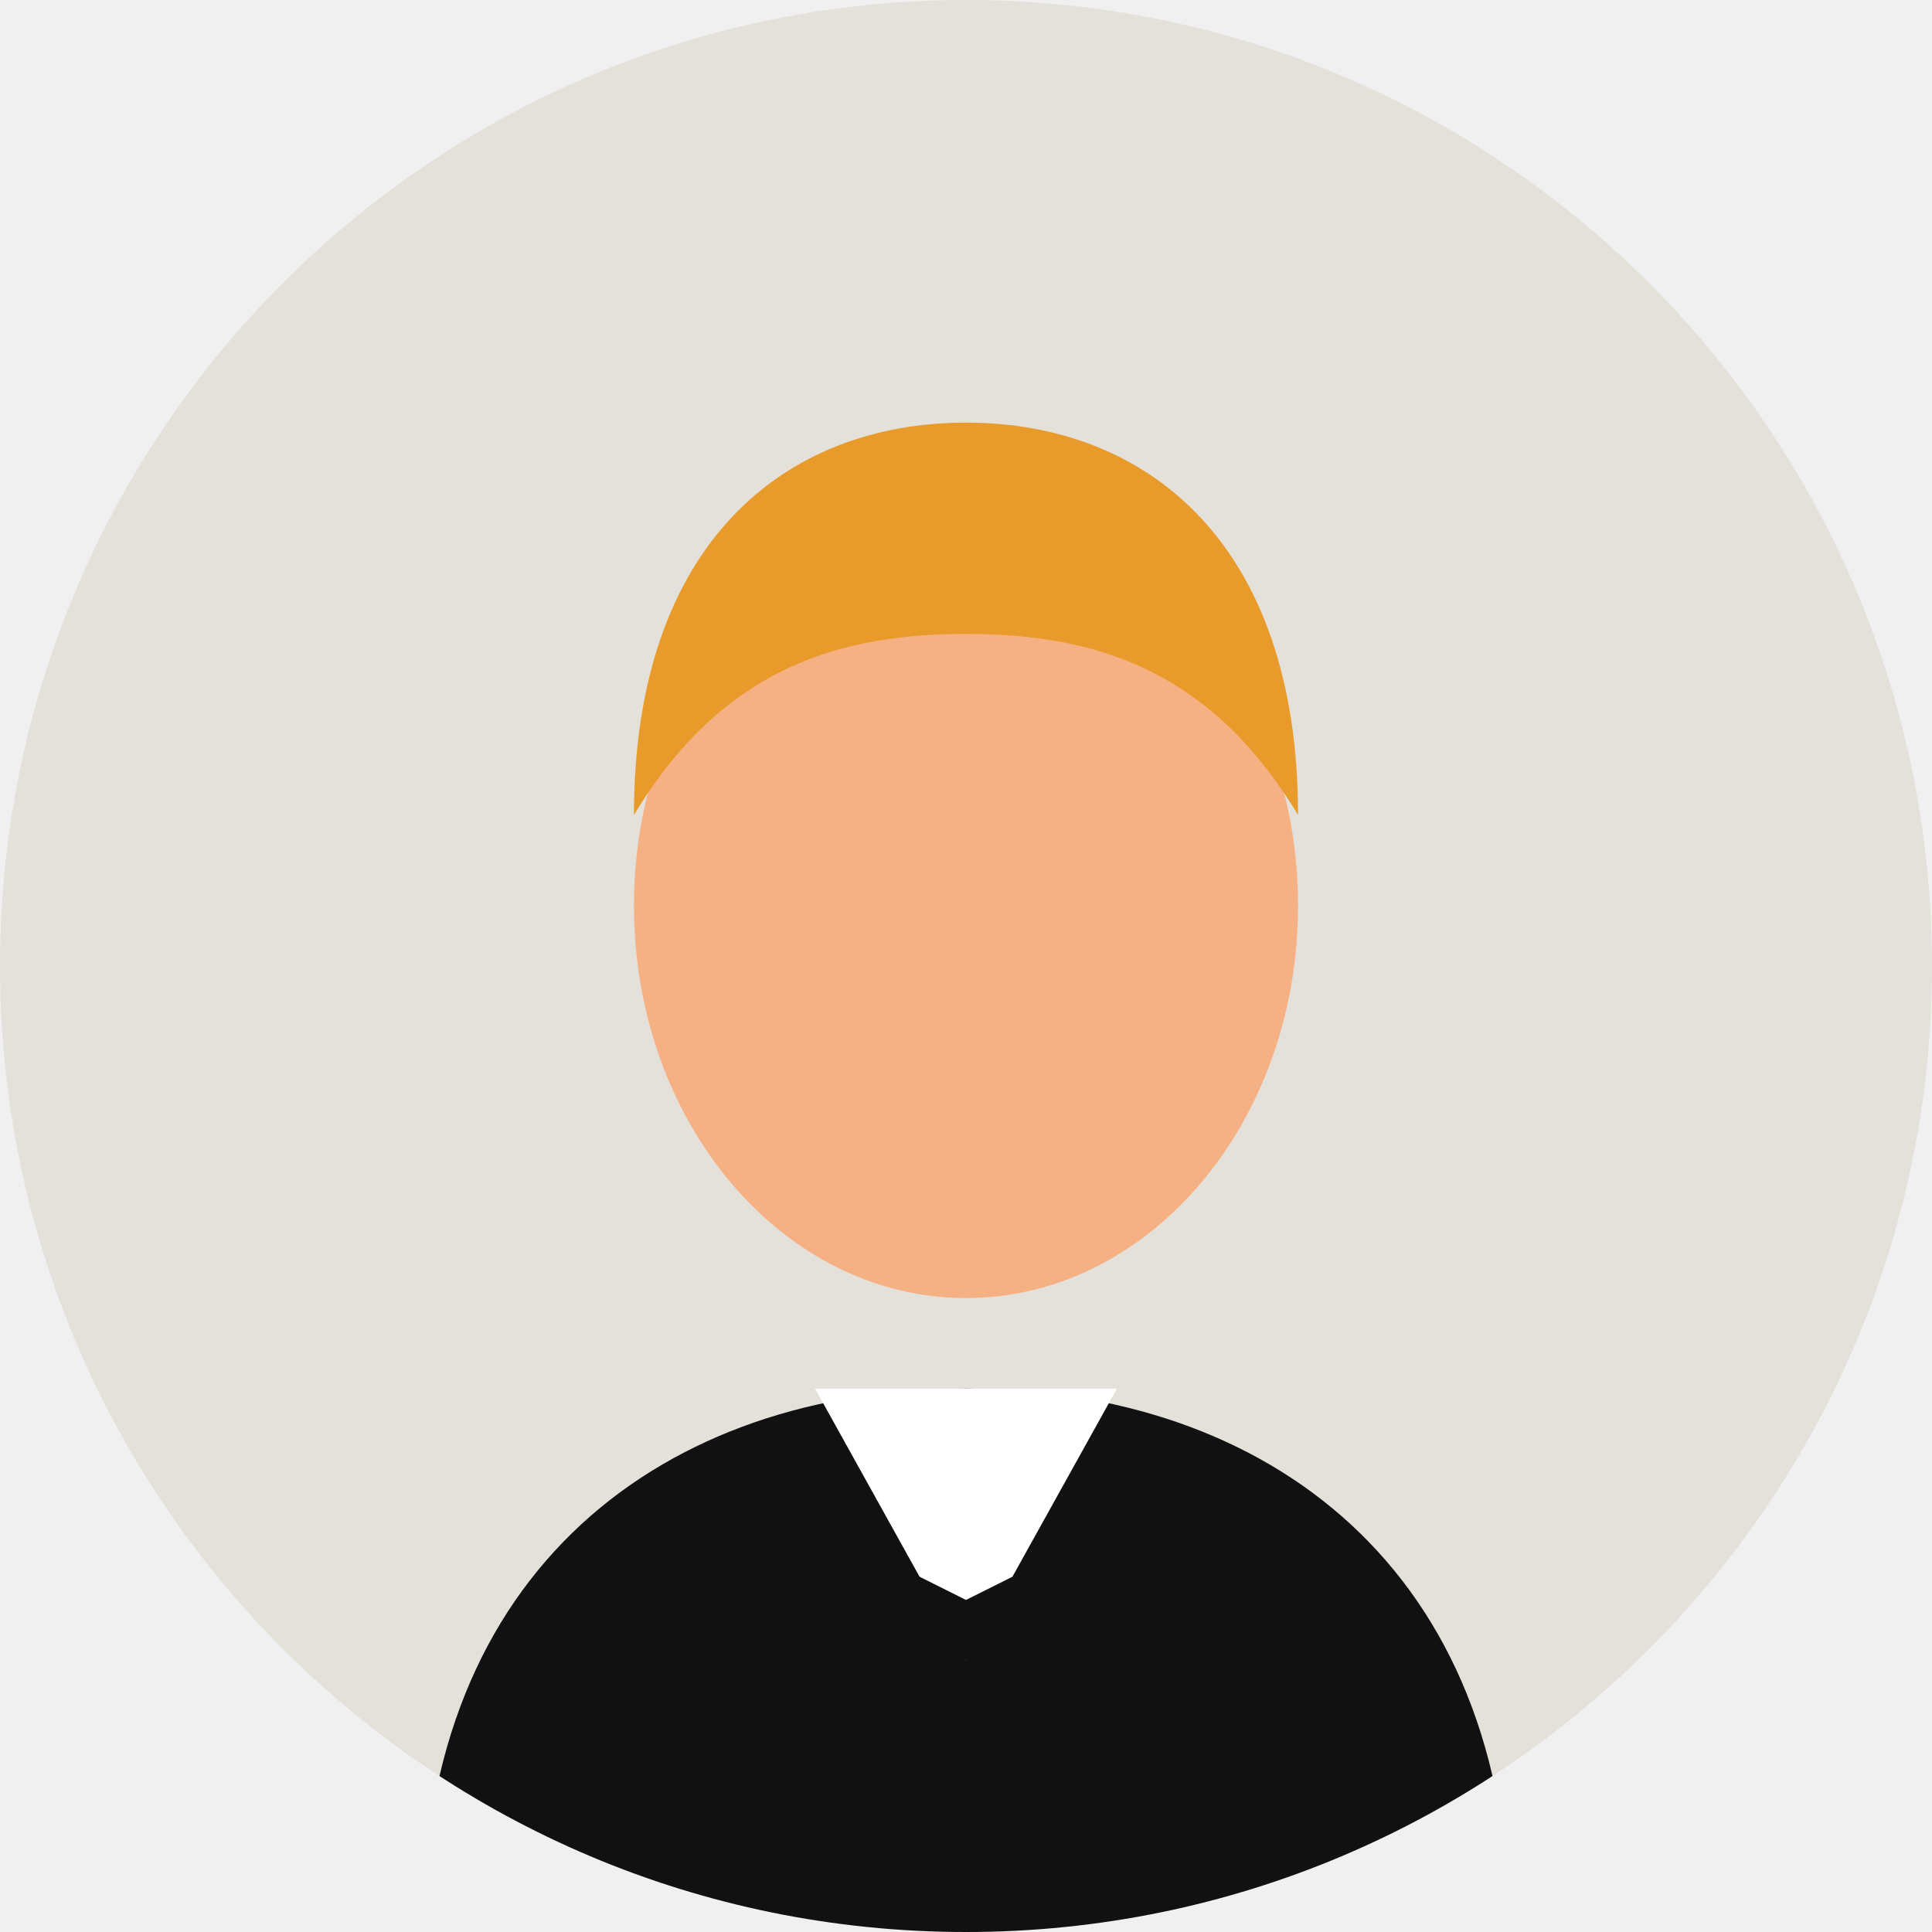
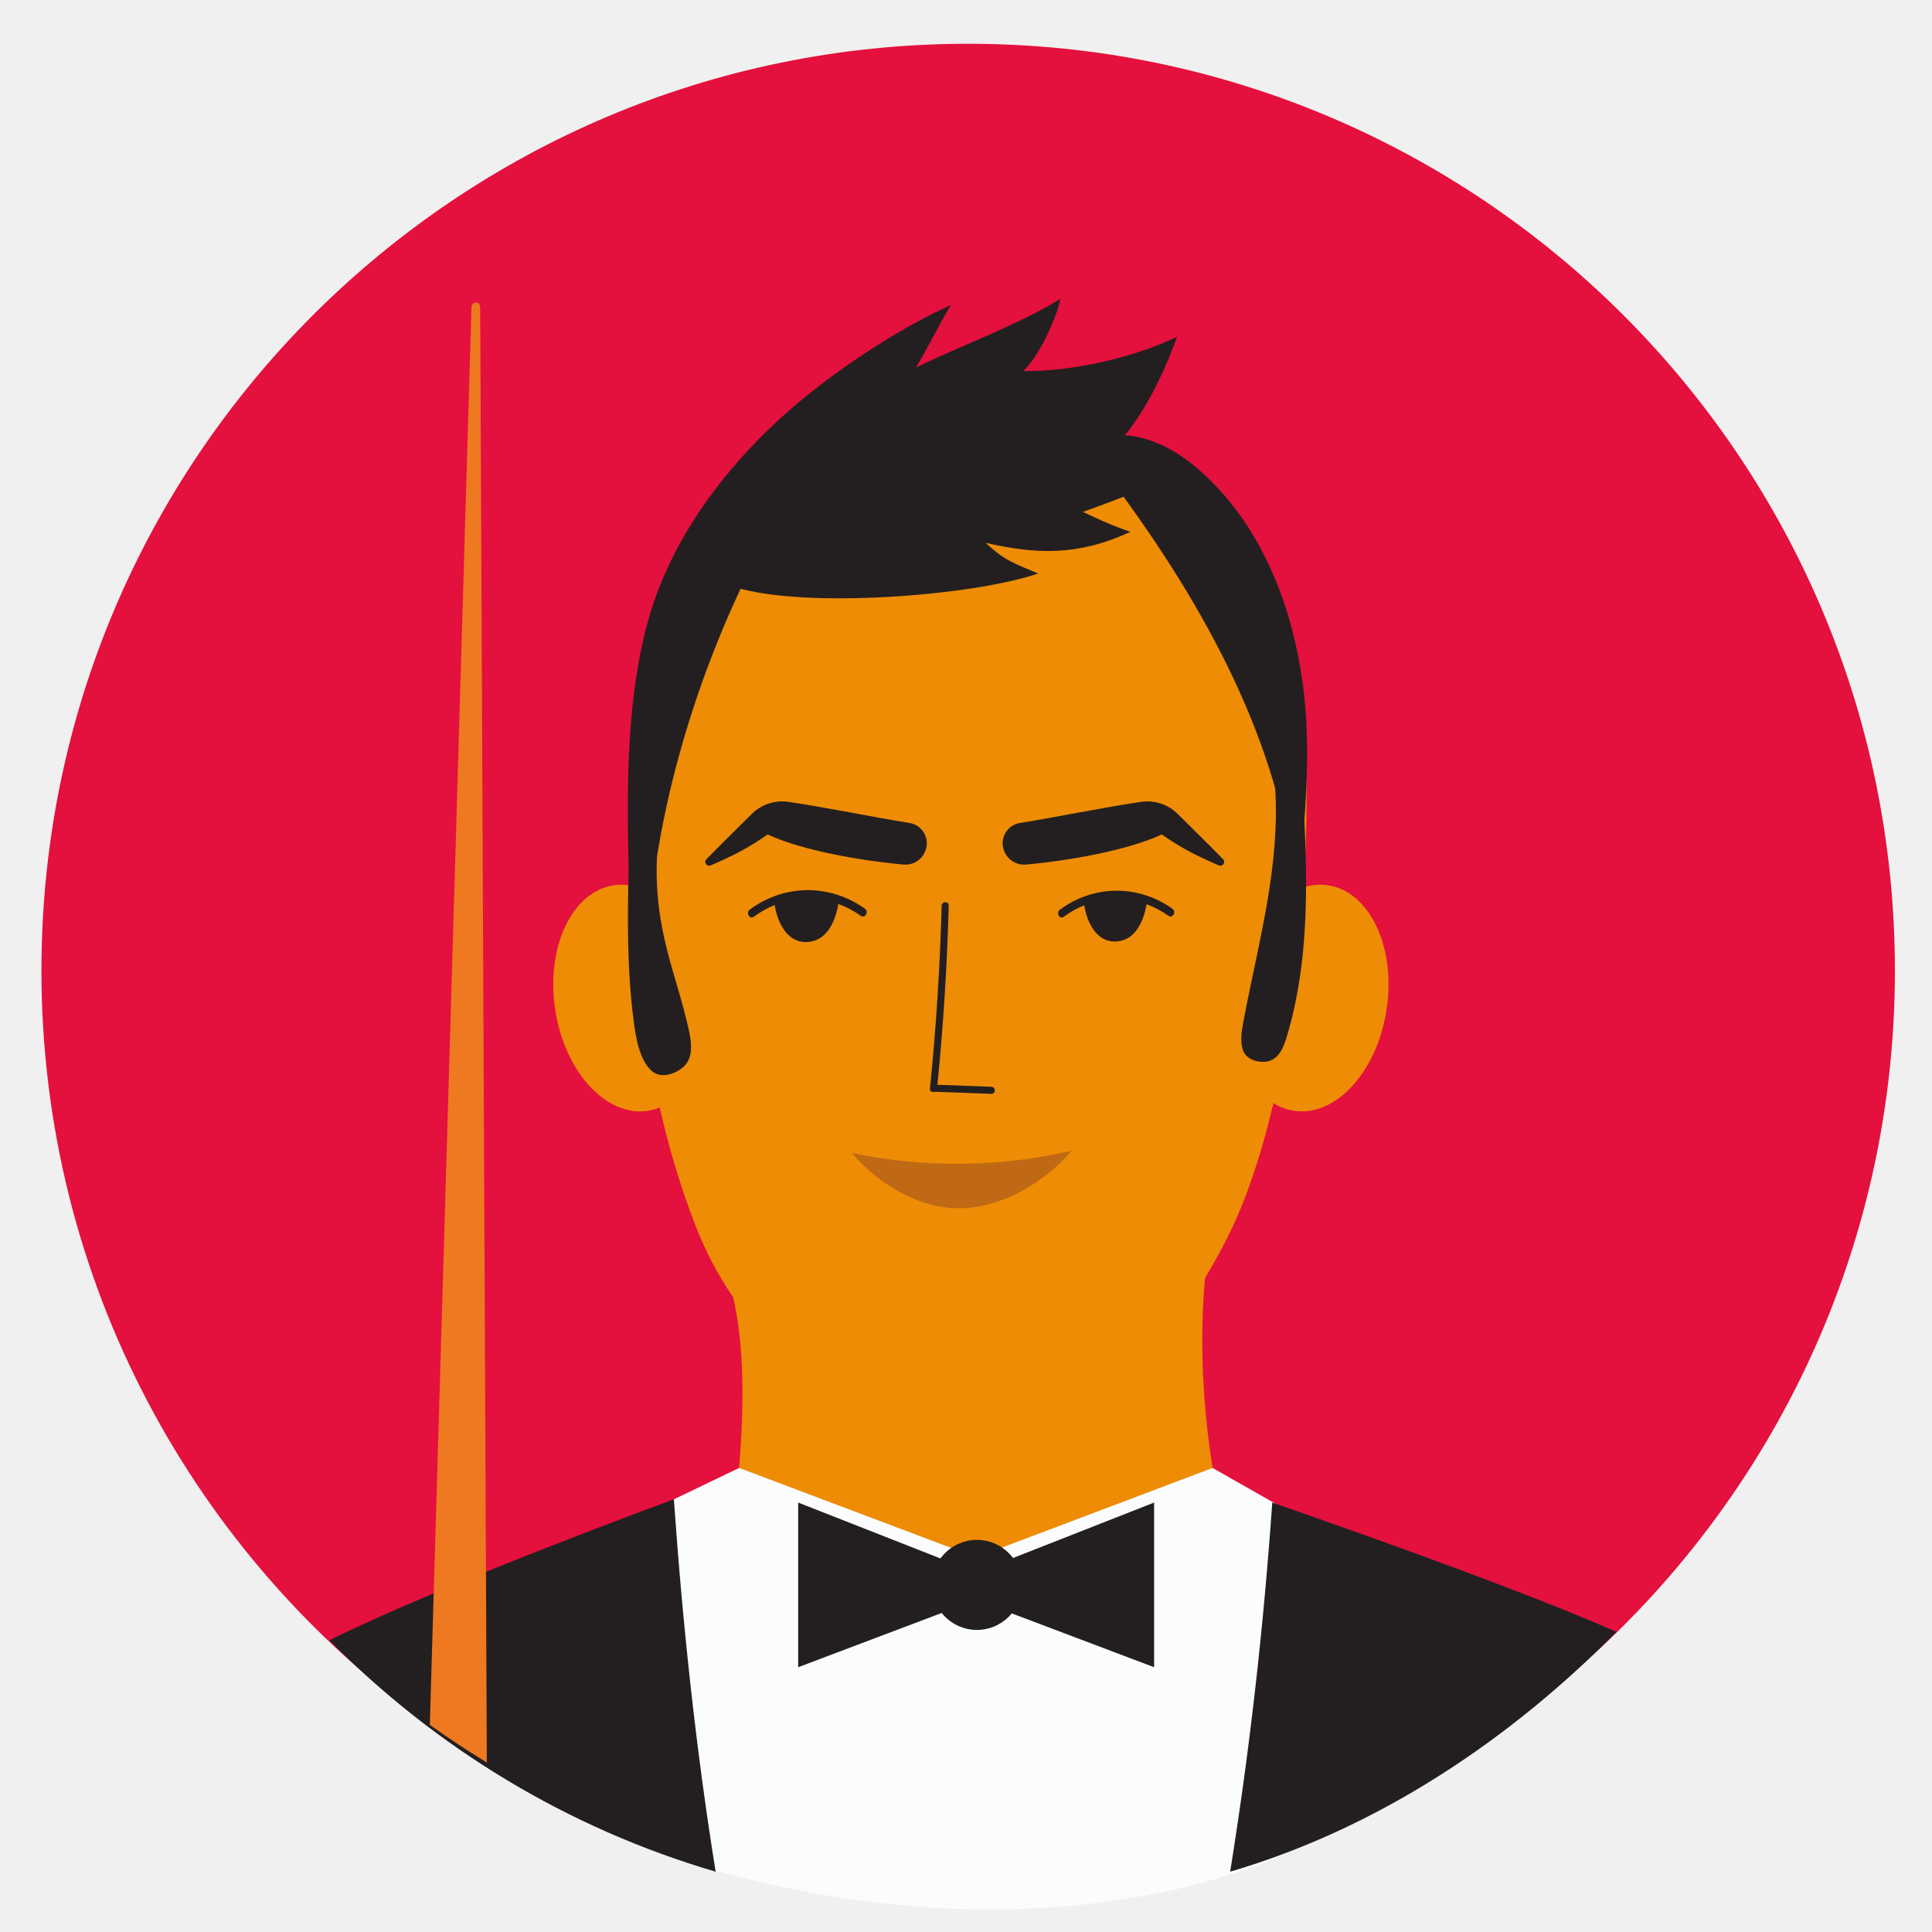
- <svg xmlns="http://www.w3.org/2000/svg" viewBox="0 0 64 64">
-   <circle cx="32" cy="32" r="32" fill="#e4e1da" />
-   <clipPath id="c">
-     <circle cx="32" cy="32" r="32" />
-   </clipPath>
-   <g clip-path="url(#c)">
-     <path d="M14 64c0-12 8-18 18-18s18 6 18 18Z" fill="#111" />
-     <path d="M27 46h10l-5 9Z" fill="#fff" />
-     <path d="M26 50l6 3 6-3-6 5Z" fill="#111" />
-     <ellipse cx="32" cy="30" rx="11" ry="13" fill="#f5b183" />
-     <path d="M21 27c0-9 5-13 11-13s11 4 11 13c-3-5-7-6-11-6s-8 1-11 6Z" fill="#e89b2a" />
+ <svg xmlns="http://www.w3.org/2000/svg" id="Layer_1" data-name="Layer 1" viewBox="0 0 1000 1000">
+   <defs>
+     <style>
+       .cls-1 {
+         fill: #ef7921;
+       }
+ 
+       .cls-2 {
+         fill: #231f20;
+       }
+ 
+       .cls-3 {
+         fill: #bf6915;
+       }
+ 
+       .cls-4 {
+         fill: #e4103d;
+       }
+ 
+       .cls-5 {
+         fill: #ee8c06;
+       }
+ 
+       .cls-6 {
+         fill: #fbfcfd;
+       }
+     </style>
+   </defs>
+   <path class="cls-4" d="M980.8,502.32c0,132.46-53.69,252.37-140.5,339.17-86.81,86.81-206.71,140.5-339.17,140.5-91.24,0-176.53-25.47-249.15-69.71-10.08-6.14-19.93-12.64-29.5-19.5C100.77,805.8,21.45,663.32,21.45,502.32c0-132.46,53.69-252.37,140.5-339.17C248.75,76.34,368.66,22.65,501.12,22.65s252.37,53.69,339.17,140.5c86.81,86.81,140.5,206.71,140.5,339.17Z" />
+   <path class="cls-5" d="M668.68,335.68c2.73,9.2,7.27,54.35,7.47,64.1,1.54,73.56-9.93,180.41-41.43,241.97-40.65,79.43-91.56,102.86-133.26,102.86-47.52,0-113.31-38.36-141.2-109.58-26.96-68.85-34.43-145.51-32.04-221.14.36-11.33.79-22.65,1.25-33.97,4.53-111.1,80.2-173.01,159.16-173.84,78.82-.82,151.33,32.72,180.04,129.61Z" />
+   <path class="cls-5" d="M631.5,614.43c-16.43,65.92-9.64,142.53,10.72,207.39-31.57,41.99-69.01,86.86-119.28,94.66-25.9,4.02-52.52-2.76-76.29-14.51-23.77-11.75-51.44-51.67-72.48-68.27,17.09-124.69,12.32-159.81-12.62-211.32,75.68,50.14,192.99,39.21,269.95-7.95Z" />
+   <path class="cls-6" d="M348.8,776.04l33.78-16.24,122.68,46.27,122.4-46.27,61.09,34.79-22.71,164.32s-126.29,65.05-320.88,1.66l3.64-184.53Z" />
+   <path class="cls-2" d="M513.14,562.51c-9.31-.34-18.62-.68-27.93-1.03,3.07-30.83,5.02-61.75,5.85-92.72.06-2.36-3.6-2.36-3.67,0-.85,31.64-2.86,63.22-6.05,94.71-.15,1.49,1.28,2.02,2.4,1.62,9.8.36,19.6.72,29.39,1.08,2.36.09,2.36-3.58,0-3.67Z" />
+   <path class="cls-3" d="M554.78,595.6c-37.48,8.63-76.41,9.03-113.94,1.19,14.56,16.76,35.09,28.77,56.05,28.61,20.95-.15,43.36-12.84,57.89-29.81Z" />
+   <path class="cls-2" d="M606.89,470.4c-17.73-12.67-40.81-12.5-58.33.49-2.13,1.58-.05,5.19,2.1,3.59,3.35-2.48,6.89-4.44,10.55-5.92,0,.03,0,.06,0,.1,1.43,8.63,6.24,19.3,16.7,18.63,9.93-.64,14.15-10.78,15.53-19.27,3.92,1.44,7.74,3.41,11.34,5.98,2.18,1.56,4.26-2.05,2.1-3.59Z" />
+   <path class="cls-2" d="M447.64,470.32c-18.11-12.94-41.69-12.77-59.58.5-2.17,1.61-.06,5.3,2.14,3.67,3.42-2.53,7.04-4.53,10.78-6.05,0,.03,0,.06,0,.1,1.46,8.82,6.37,19.72,17.06,19.03,10.15-.65,14.45-11.01,15.87-19.69,4.01,1.47,7.9,3.49,11.58,6.11,2.23,1.59,4.35-2.09,2.14-3.67Z" />
+   <path class="cls-2" d="M370.41,968.78c-76.76-22.51-145.27-64.31-199.94-119.79,59.33-29.39,176.89-72.38,178.33-72.96,4.5,64.34,11.37,129.06,21.61,192.74Z" />
+   <path class="cls-2" d="M636.73,968.78c76.76-22.51,145.27-68.64,199.94-124.13-57.61-25.49-176.71-66.36-178.15-66.94-4.5,64.34-11.55,127.38-21.79,191.06Z" />
+   <g>
+     <polygon class="cls-2" points="489.97 833.9 413.14 862.95 413.14 777.72 489.97 807.91 489.97 833.9" />
+     <polygon class="cls-2" points="520.54 833.9 597.37 862.95 597.37 777.72 520.54 807.91 520.54 833.9" />
+     <circle class="cls-2" cx="505.64" cy="820.34" r="23.31" />
  </g>
+   <ellipse class="cls-5" cx="326.49" cy="516.59" rx="39.58" ry="59.03" transform="translate(-73.66 54.7) rotate(-8.61)" />
+   <ellipse class="cls-5" cx="678.56" cy="516.59" rx="59.03" ry="39.58" transform="translate(66.2104 1110.165) rotate(-81.3898)" />
+   <path class="cls-2" d="M325.33,446.81c.31,12.19,3.83,24.29,10.13,34.74,4.69-61.01,22.32-122.57,48.39-177.93,80.45-6.22,158.68-28.35,232.5-60.94-12.97-.57-27.31-6.01-39.07-11.52,14.71-15.93,24.49-36.48,31.98-56.83-23.54,11.2-54.84,18.03-79.62,17.72,8.31-7.88,16.67-26.25,19.34-37.39-24.09,14.42-46.94,22.17-74.91,35.57,6.52-10.65,11.62-21.68,18.14-32.33-26.91,11.98-62.91,35.34-88.64,58.93-30.3,27.77-56.15,63.08-67.58,102.56-11.43,39.48-11.69,86.32-10.66,127.41Z" />
+   <path class="cls-2" d="M581.57,257.12c46.09,63.47,84,134.57,89.76,212.8,3.24-39.57,8.34-78.8,2.68-118.1-5.66-39.3-21.08-78.44-50.04-105.6-10.84-10.17-23.96-18.71-38.69-20.65-6.16-.81-13.73.36-16.27,6.03-1.9,4.24.04,9.41,3.38,12.63,3.35,3.22,4.83,11.27,9.18,12.9Z" />
+   <path class="cls-2" d="M380.75,304c36.52,11.16,122.92,4.37,156.59-7.15-12.23-5.17-17.53-6.76-27.18-15.89,26.27,6.01,47.79,6.89,74.92-5.68-18.37-6.24-38.41-17.25-55.56-26.33-34.42-18.21-119.71,29.12-148.78,55.04Z" />
+   <path class="cls-2" d="M658.21,451.71c-3.35,25.94-9.81,51.36-14.63,77.07-.87,4.67-1.69,9.54-.45,14.12,1.24,4.59,5.87,6.69,10.62,6.72,6.85.04,10.01-5.57,12.01-12.12,13.32-43.6,10.79-89.71,8.17-135.26-.31-5.45-2.74-19.81-8.88-21.91-9.13-3.12-7.27,8.72-6.58,13.18,2.97,19.26,2.23,38.94-.26,58.2Z" />
+   <path class="cls-2" d="M325.42,449.11c-.71,26.06-.83,52.46,2.43,78.32,1.1,8.7,2.98,21.57,9.77,27.13,4.67,3.83,12.04,1.45,16.45-2.66,4.9-4.57,3.85-12.47,2.41-19.01-6.39-29.05-18.11-51.34-16.43-89.55-3.66.62-10.96,5.15-14.62,5.77Z" />
+   <path class="cls-2" d="M479.01,440.24c-.03.07-.05.14-.08.21-1.76,4.6-6.35,7.48-11.25,7.04-22.18-1.99-52.46-7.26-70.35-15.58-10.43,7.34-19.02,11.51-29.48,16.02-1.99.86-3.72-1.64-2.22-3.2,6.53-6.76,15.7-15.66,23.48-23.42,4.98-4.97,12-7.29,18.97-6.26,20.3,2.99,43,7.75,62.71,10.94,6.64,1.07,10.63,7.96,8.23,14.25Z" />
+   <path class="cls-2" d="M519.68,440.24c.03.07.05.14.08.21,1.76,4.6,6.35,7.48,11.25,7.04,22.18-1.99,52.46-7.26,70.35-15.58,10.43,7.34,19.02,11.51,29.48,16.02,1.99.86,3.72-1.64,2.22-3.2-6.53-6.76-15.7-15.66-23.48-23.42-4.98-4.97-12-7.29-18.97-6.26-20.3,2.99-43,7.75-62.71,10.94-6.64,1.07-10.63,7.96-8.23,14.25Z" />
+   <path class="cls-1" d="M251.98,912.28c-10.08-6.14-19.93-12.64-29.5-19.5l21.54-733.55c.14-3.64,4.5-3.55,4.53.09l3.43,752.96Z" />
</svg>
